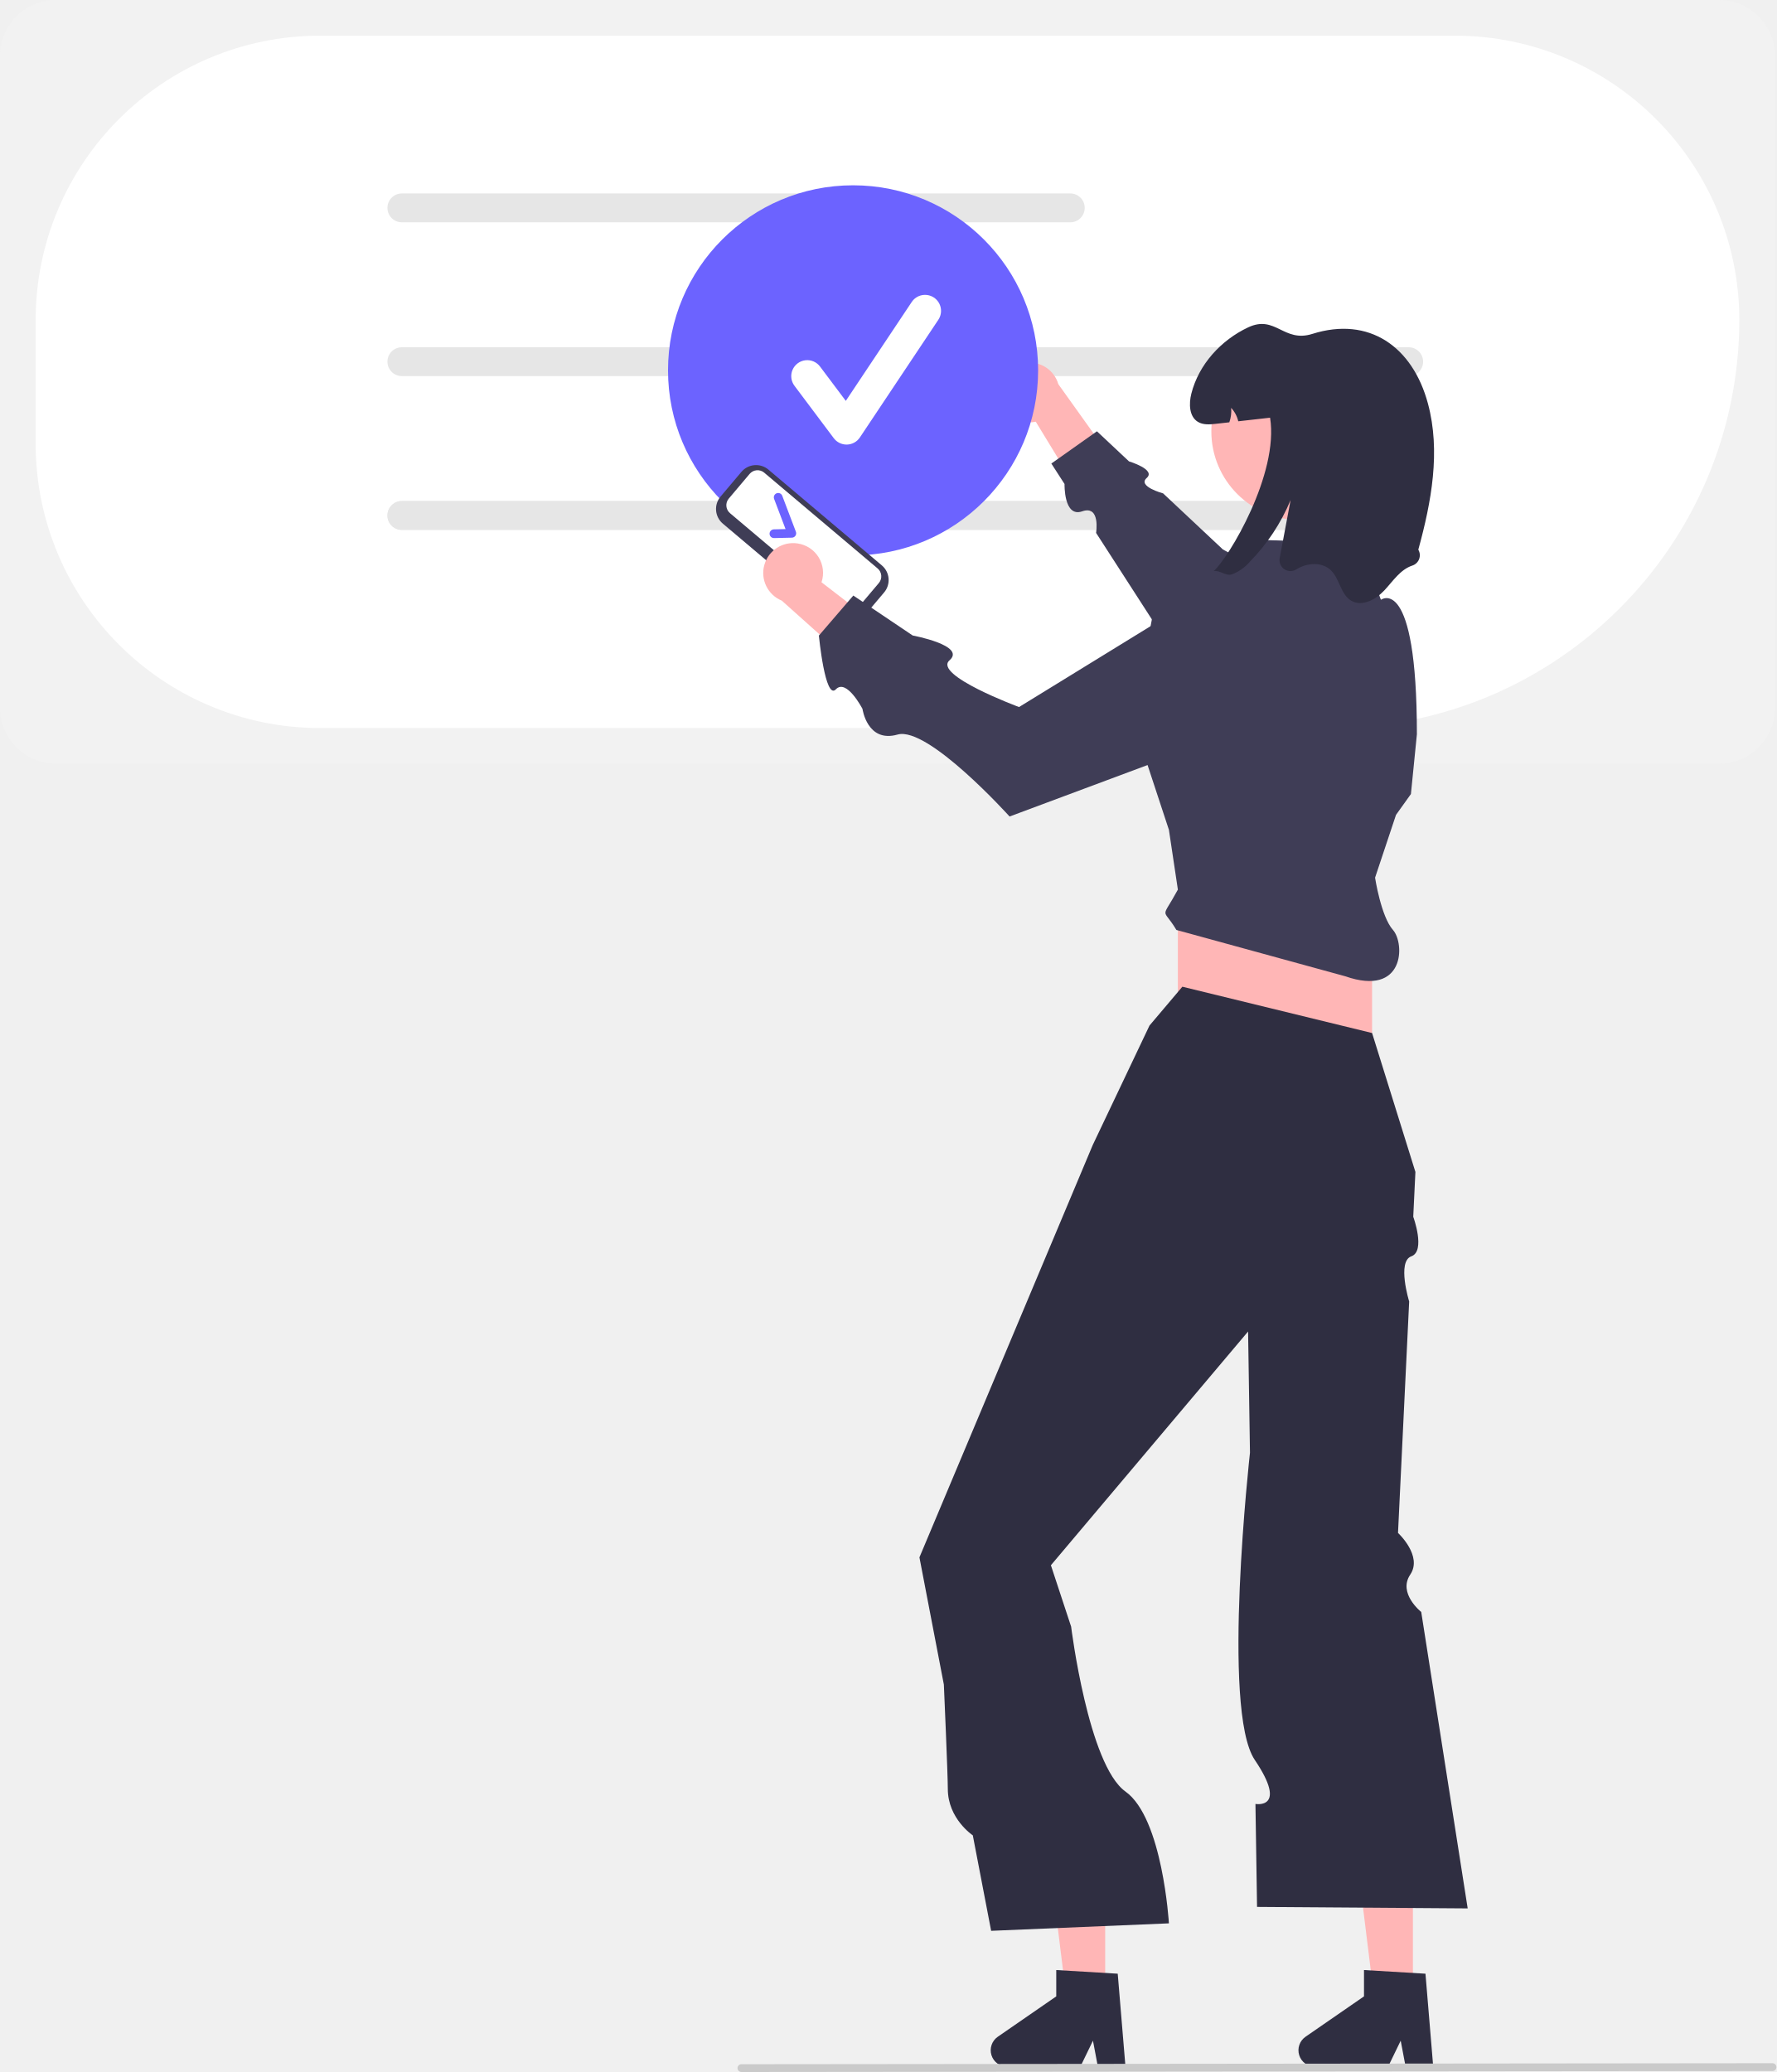
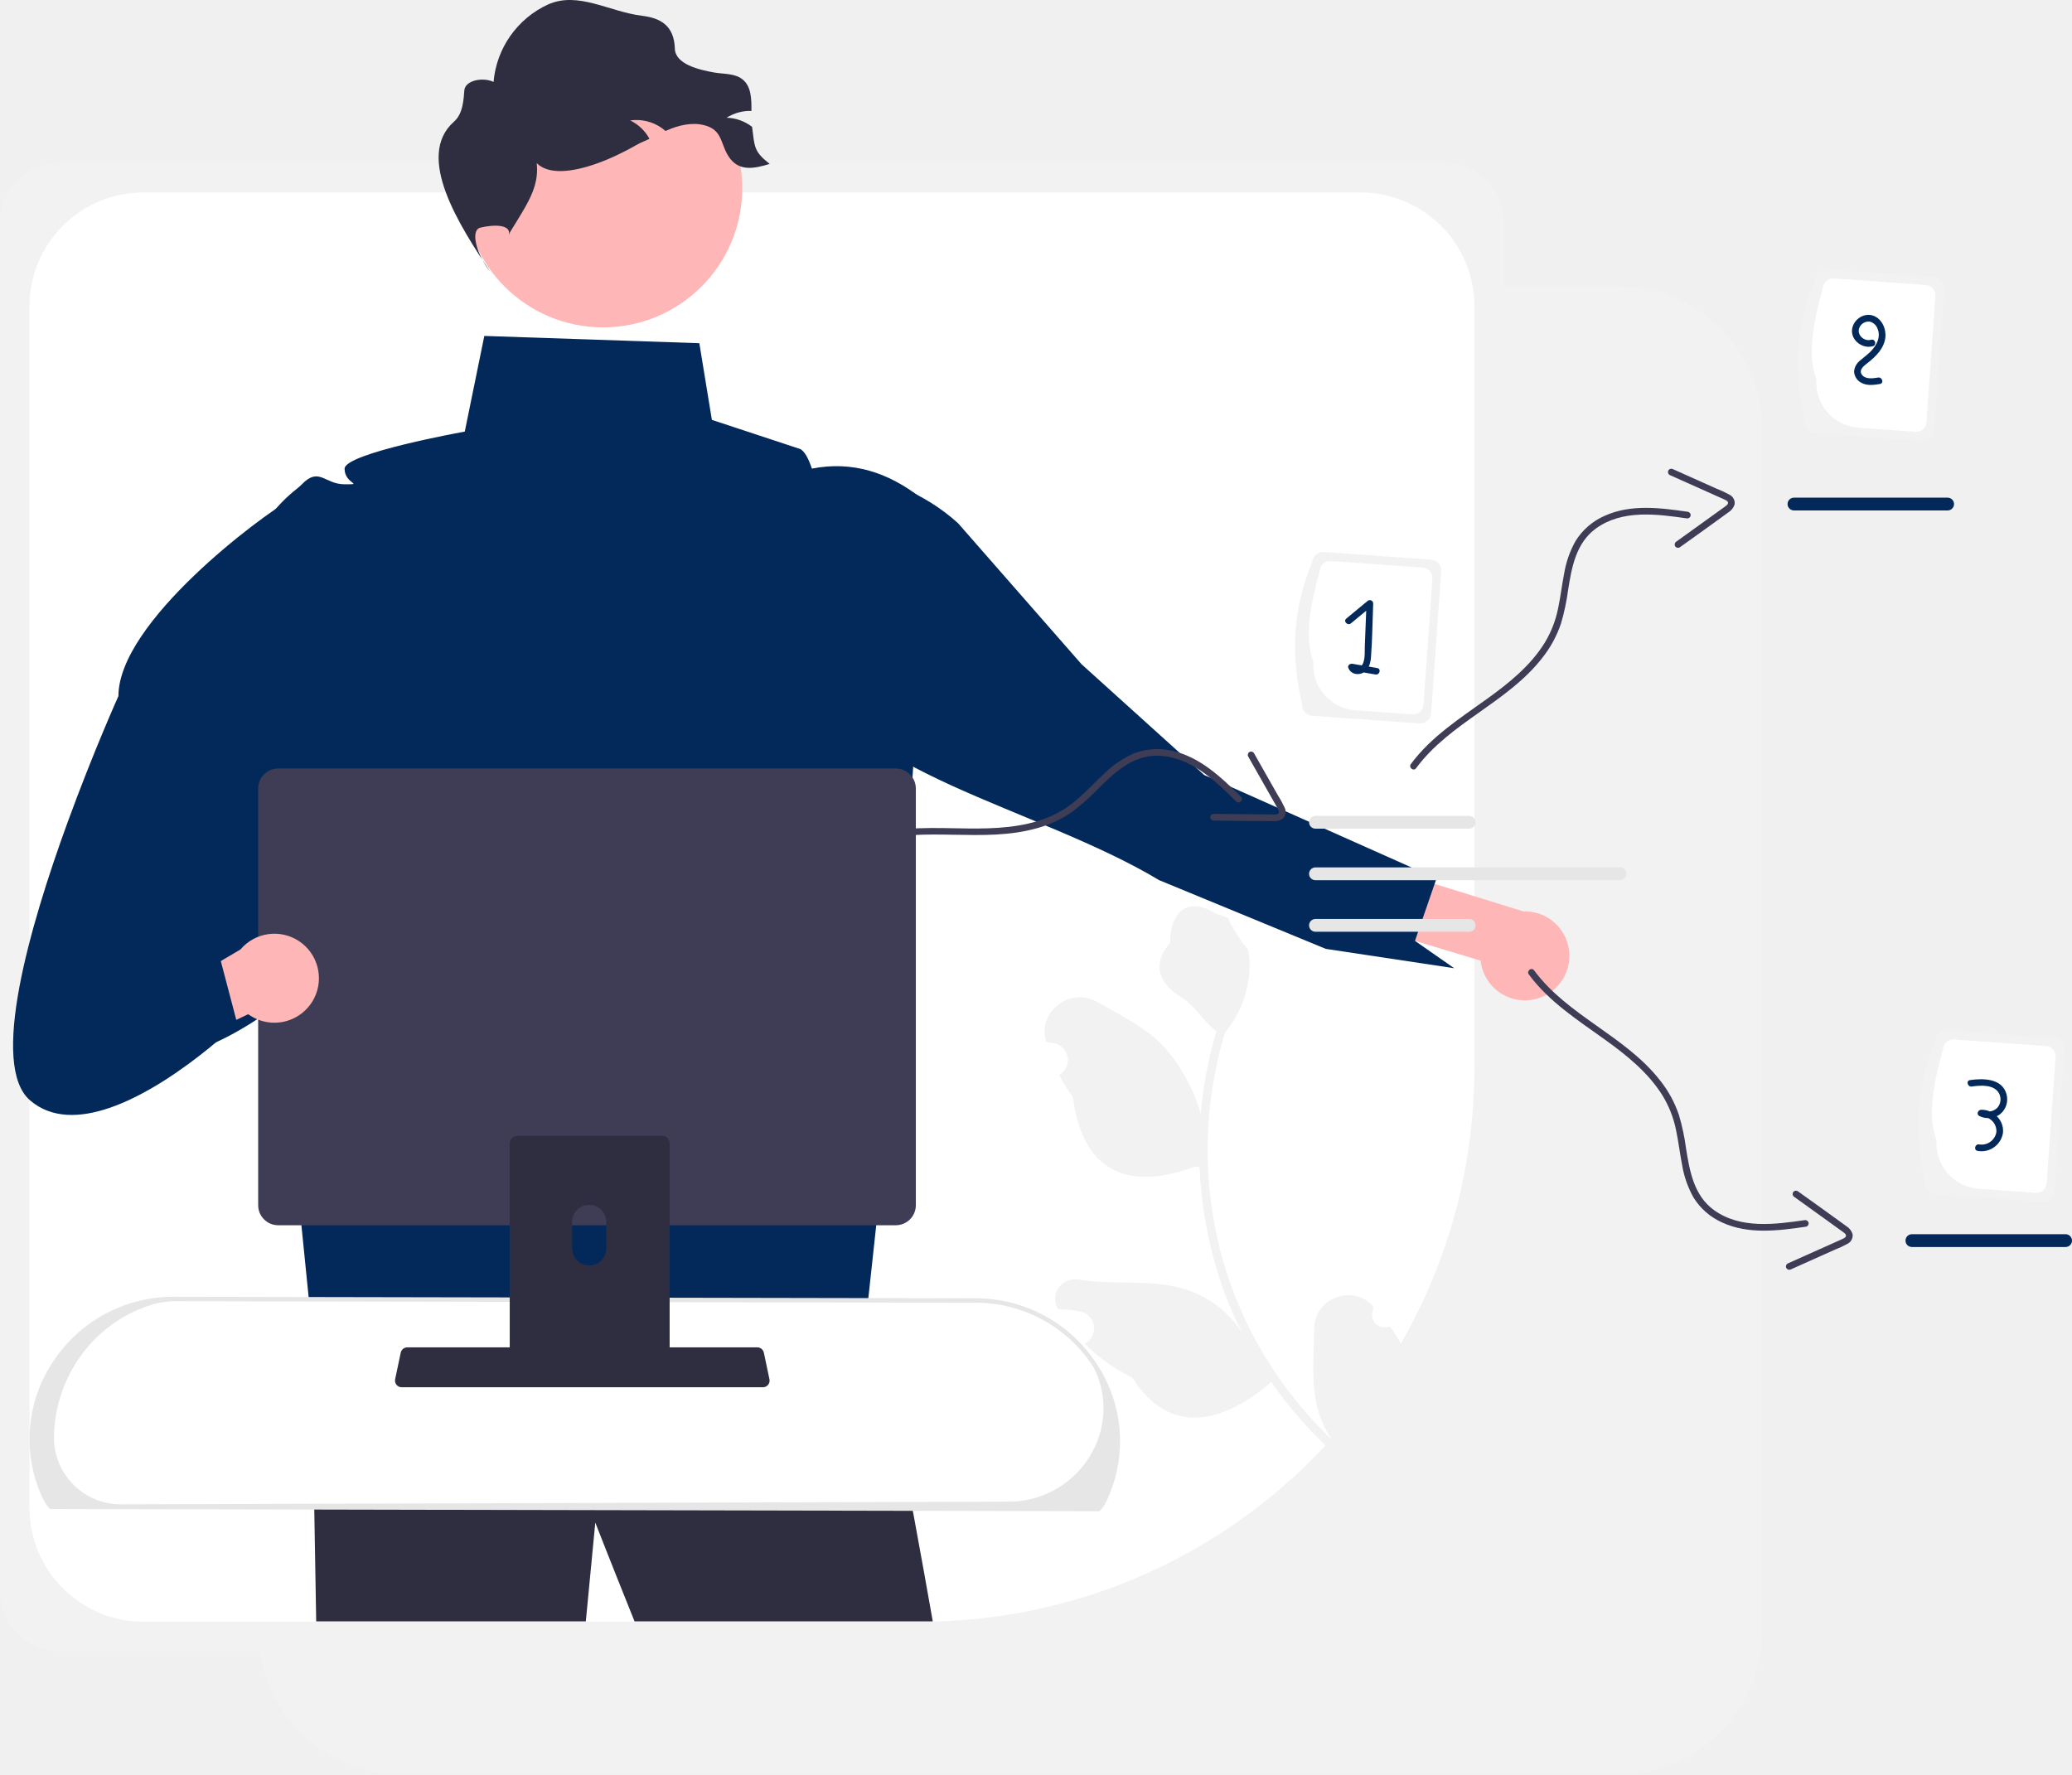
- <svg xmlns="http://www.w3.org/2000/svg" data-name="Layer 1" width="543.219" height="633.601" viewBox="0 0 543.219 633.601">
-   <path d="M854.052,366.728H345.482a17.112,17.112,0,0,1-17.092-17.092V150.291a17.112,17.112,0,0,1,17.092-17.092H854.052a17.112,17.112,0,0,1,17.092,17.092V349.636A17.112,17.112,0,0,1,854.052,366.728Z" transform="translate(-328.3903 -133.1994)" fill="#f2f2f2" />
-   <path d="M735.442,355.827H426.21a87.014,87.014,0,0,1-86.916-86.916V231.026a87.015,87.015,0,0,1,86.916-86.917h347.118a87.015,87.015,0,0,1,86.916,86.917A124.943,124.943,0,0,1,735.442,355.827Z" transform="translate(-328.3903 -133.1994)" fill="#fff" />
-   <path d="M655.673,201.175H451.267a4.408,4.408,0,1,1,0-8.816H655.673a4.408,4.408,0,0,1,0,8.816Z" transform="translate(-328.3903 -133.1994)" fill="#e6e6e6" />
-   <path d="M759.147,248.206H451.267a4.408,4.408,0,1,1,0-8.816H759.147a4.408,4.408,0,0,1,0,8.816Z" transform="translate(-328.3903 -133.1994)" fill="#e6e6e6" />
-   <path d="M759.147,295.237H451.267a4.408,4.408,0,1,1,0-8.816H759.147a4.408,4.408,0,0,1,0,8.816Z" transform="translate(-328.3903 -133.1994)" fill="#e6e6e6" />
-   <path d="M759.147,295.237H451.267a4.408,4.408,0,1,1,0-8.816H759.147a4.408,4.408,0,0,1,0,8.816Z" transform="translate(-328.3903 -133.1994)" fill="#e6e6e6" />
-   <path d="M634.103,253.604a9.088,9.088,0,0,0,11.007,8.547l16.811,27.578,7.155-15.182L652.015,250.686a9.138,9.138,0,0,0-17.912,2.918Z" transform="translate(-328.3903 -133.1994)" fill="#ffb6b6" />
-   <path d="M760.255,332.64,702.323,301.216,684.05,284.072s-7.944-2.127-5.02-4.71-5.408-5.074-5.408-5.074l-9.809-9.203L649.873,274.948l4.034,6.253s-.278,10.352,5.393,8.361,4.254,6.594,4.254,6.594l33.85,52.471Z" transform="translate(-328.3903 -133.1994)" fill="#3f3d56" />
-   <circle cx="260.855" cy="113.249" r="56.586" fill="#6c63ff" />
-   <polygon points="432.044 611.601 420.278 611.601 414.679 566.219 432.044 566.219 432.044 611.601" fill="#ffb6b6" />
-   <path d="M766.644,765.186h-8.438l-1.506-7.966-3.857,7.966H730.465a5.031,5.031,0,0,1-2.859-9.17l17.871-12.342V735.62l18.797,1.122Z" transform="translate(-328.3903 -133.1994)" fill="#2f2e41" />
-   <polygon points="337.942 611.601 326.176 611.601 320.577 566.219 337.942 566.219 337.942 611.601" fill="#ffb6b6" />
-   <path d="M672.542,765.186h-8.438l-1.506-7.966L658.741,765.186H636.363a5.031,5.031,0,0,1-2.859-9.17l17.871-12.342V735.62l18.797,1.122Z" transform="translate(-328.3903 -133.1994)" fill="#2f2e41" />
-   <rect x="360.175" y="268.381" width="59.385" height="67.607" fill="#ffb6b6" />
-   <path d="M689.936,434.927l-10.05,11.877L662.527,483.349,618.788,587.418l-9.25,22.009,7.47,38.907s1.209,27.411,1.209,31.898c0,9.136,7.641,14.198,7.641,14.198l5.606,29.198,54.36-2.284s-1.897-32.185-13.282-40.303-16.619-50.429-16.619-50.429l-6.186-18.772,60.298-71.478.389,24.985.188,12.093s-8.83,78.656,1.463,93.921.21,13.469.21,13.469l.49,31.488,64.41.457L762.976,626.121s-7.215-5.697-3.355-11.424-3.742-12.741-3.742-12.741l3.41-70.772s-3.775-12.224.665-13.813.583-12.101.583-12.101l.66-13.698-13.247-42.483Z" transform="translate(-328.3903 -133.1994)" fill="#2f2e41" />
-   <path d="M748.864,401.581l6.395-19.186,4.568-6.395,1.827-18.272c0-49.335-11.004-41.12-11.004-41.12l-6.354-17.351-29.236-.914L696.331,316.158l-15.531,5.482-6.082,31.602,11.107,33.721,2.741,18.272c-5.228,9.652-4.786,5.087-.457,12.334l51.619,14.161c18.272,6.395,18.272-10.05,14.608-14.161C750.672,413.458,748.864,401.581,748.864,401.581Z" transform="translate(-328.3903 -133.1994)" fill="#3f3d56" />
-   <circle cx="397.511" cy="131.907" r="27.102" fill="#ffb6b6" />
-   <path d="M699.506,307.834" transform="translate(-328.3903 -133.1994)" fill="#2f2e41" />
-   <path d="M762.084,301.284a3.329,3.329,0,0,1-1.855,4.87c-3.636,1.206-5.875,4.723-8.487,7.537-2.604,2.805-6.797,5.135-10.123,3.225-3.316-1.9-3.545-6.752-6.322-9.383-2.704-2.558-7.199-2.248-10.379-.302l-.095.058a3.351,3.351,0,0,1-5.127-3.41q1.671-8.887,3.34-17.772a59.761,59.761,0,0,1-12.507,18.912,13.757,13.757,0,0,1-5.427,3.819c-1.9.603-3.746-1.361-5.591-1.005,4.586-4.011,20.008-29.72,17.249-46.905q-4.865.548-9.73,1.096A8.943,8.943,0,0,0,704.855,257.924a10.51,10.51,0,0,1-.557,4.413c-1.352.155-2.713.302-4.066.457-1.882.21-3.929.393-5.546-.594-2.695-1.644-2.777-5.536-2.01-8.606,2.248-8.926,9.063-16.39,17.404-20.3,8.341-3.901,10.808,4.787,19.597,2.01,17.359-5.482,30.661,3.892,35.348,21.287C768.963,271.181,766.104,286.666,762.084,301.284Z" transform="translate(-328.3903 -133.1994)" fill="#2f2e41" />
-   <path d="M837.116,765.776H803.929l-.143-.259c-.424-.77-.834-1.585-1.217-2.423-3.418-7.318-4.863-15.688-6.138-23.073l-.96-5.566a3.437,3.437,0,0,1,5.41-3.362q7.565,5.505,15.136,10.999c1.911,1.391,4.094,3,6.184,4.739.202-.979.413-1.962.624-2.931a3.439,3.439,0,0,1,6.281-1.086l3.883,6.238c2.832,4.556,5.332,9.045,4.822,13.887a.756.756,0,0,1-.013.176,10.947,10.947,0,0,1-.563,2.331Z" transform="translate(-328.3903 -133.1994)" fill="#f0f0f0" />
-   <path d="M870.425,766.493l-315.358.307a1.191,1.191,0,0,1,0-2.381l315.358-.307a1.191,1.191,0,0,1,0,2.381Z" transform="translate(-328.3903 -133.1994)" fill="#cacaca" />
-   <path d="M584.101,322.609l-34.688-29.294a5.865,5.865,0,0,1-.696-8.257l6.384-7.56a5.865,5.865,0,0,1,8.257-.696l34.688,29.294a5.865,5.865,0,0,1,.696,8.257l-6.384,7.56A5.865,5.865,0,0,1,584.101,322.609Z" transform="translate(-328.3903 -133.1994)" fill="#3f3d56" />
-   <path d="M551.234,285.668a3.161,3.161,0,0,0,.375,4.449l34.688,29.294a3.161,3.161,0,0,0,4.449-.375l6.384-7.56a3.161,3.161,0,0,0-.375-4.449l-34.688-29.294a3.161,3.161,0,0,0-4.449.375Z" transform="translate(-328.3903 -133.1994)" fill="#fff" />
-   <path d="M571.598,297.056a1.333,1.333,0,0,1-1.054.558l-5.45.125a1.334,1.334,0,1,1-.061-2.667l3.566-.082-3.511-9.265a1.334,1.334,0,0,1,2.494-.945l4.18,11.028a1.334,1.334,0,0,1-.141,1.218Z" transform="translate(-328.3903 -133.1994)" fill="#6c63ff" />
-   <path d="M572.297,299.384a9.088,9.088,0,0,1,7.3,11.871l25.586,19.709-15.87,5.461-21.864-19.554a9.138,9.138,0,0,1,4.848-17.489Z" transform="translate(-328.3903 -133.1994)" fill="#ffb6b6" />
-   <path d="M705.505,309.129l-65.509,40.278s-26.413-9.773-21.251-14.297-11.271-7.583-11.271-7.583l-18.153-12.213-10.534,12.242s1.919,19.885,5.185,16.442,8.147,5.963,8.147,5.963,1.443,10.502,10.739,7.859S637.101,382.882,637.101,382.882l80.622-30.069Z" transform="translate(-328.3903 -133.1994)" fill="#3f3d56" />
-   <path d="M587.255,269.147a4.891,4.891,0,0,1-3.913-1.957l-11.998-15.997a4.892,4.892,0,1,1,7.827-5.87l7.849,10.465,20.16-30.24a4.892,4.892,0,0,1,8.141,5.427l-23.996,35.994a4.894,4.894,0,0,1-3.935,2.177C587.346,269.146,587.301,269.147,587.255,269.147Z" transform="translate(-328.3903 -133.1994)" fill="#fff" />
+ <svg xmlns="http://www.w3.org/2000/svg" data-name="Layer 1" width="930.986" height="797.335" viewBox="0 0 930.986 797.335">
+   <path d="M861.776,179.892h-63.256v539.294A64.432,64.432,0,0,1,734.088,783.619H250.469v.617a64.432,64.432,0,0,0,64.432,64.432h546.875a64.432,64.432,0,0,0,64.432-64.432V244.325A64.432,64.432,0,0,0,861.776,179.892Z" transform="translate(-134.5071 -51.33254)" fill="#f2f2f2" />
+   <rect y="73.237" width="675.74" height="668.775" rx="26.744" fill="#f2f2f2" />
+   <path d="M198.94,137.82A51.182,51.182,0,0,0,147.758,189.002V728.913a51.182,51.182,0,0,0,51.182,51.182H547.969c137.534,0,249.027-111.493,249.027-249.027V189.002a51.182,51.182,0,0,0-51.182-51.182Z" transform="translate(-134.5071 -51.33254)" fill="#fff" />
+   <path d="M825.034,500.156a20.028,20.028,0,0,1-25.256-17.105L704.214,454.191l1.484-28.396L818.951,460.903a20,20,0,0,1,6.083,39.253Z" transform="translate(-134.5071 -51.33254)" fill="#ffb6b6" />
+   <path d="M503.287,353.679c-9.676-8.075,4.493-48.099.672-59.7q-.343-1.053-.652-2.113a6.776,6.776,0,0,1,.274-4.532l35.918-16.895a87.253,87.253,0,0,1,25.485,16.022l55.487,63.374,55.124,49.786,24.188,10.783,80.151,35.749-.831,2.396-.007.007-8.81,25.587-0.0.014,17.624,12.286-57.699-8.692-38.16-15.741L655.307,446.857C601.055,414.207,511.795,397.284,503.287,353.679Z" transform="translate(-134.5071 -51.33254)" fill="#02295a" />
+   <path d="M759.017,647.369a5.675,5.675,0,0,1-7.476-7.6c-.079-.581-.135-.998-.214-1.58q-.14-.144-.281-.287c-9.484-9.62-25.887-2.953-26.054,10.554-.148,11.989-1.456,24.462,1.562,35.866A45.082,45.082,0,0,0,733.056,698.42a180.744,180.744,0,0,1-43.188-63.565,174.451,174.451,0,0,1-6.235-18.468q-2.124-7.709-3.561-15.572a182.839,182.839,0,0,1,4.829-85.419,48.659,48.659,0,0,0,10.974-27.017,37.117,37.117,0,0,0-.64-10.671c-.866.486-8.982-12.426-8.634-13.557-2.049-1.423-4.716-1.47-6.864-2.8-10.684-6.611-19.564-1.15-19.432,13.599-8.485,9.63-5.02,18.574,4.938,24.521,6.335,3.783,9.859,10.925,15.84,15.297-.183.63-.386,1.251-.569,1.881a184.019,184.019,0,0,0-6.509,35.39c-3.017-11.63-10.45-24.12-17.457-31.283-7.981-8.163-18.89-13.359-28.98-19.137-12.119-6.941-26.838,4.107-23.091,17.56q.054.195.11.39,1.83.244,3.638.616a7.697,7.697,0,0,1,2.33,14.157l-.137.081a76.587,76.587,0,0,0,6.134,9.878c4.725,36.672,28.125,41.34,54.83,31.269.705.065,1.395.137,2.094.188a187.83,187.83,0,0,0,8.315,47.927,178.15,178.15,0,0,0,10.82,26.652l-.171-.297a47.075,47.075,0,0,0-25.029-19.253c-15.258-4.829-32.868-1.802-48.29-4.419-7.424-1.26-13.173,6.517-9.363,13.011q.091.156.183.311a51.712,51.712,0,0,1,6.421.437q1.83.244,3.638.616A7.697,7.697,0,0,1,622.331,654.901l-.137.081c-.099.057-.183.108-.282.165a76.654,76.654,0,0,0,21.301,15.249c16.998,26.854,41.176,20.359,62.473,2.019l.015-.006A187.772,187.772,0,0,0,731.109,701.897l41.827-16.763c-.036-.525-.094-1.059-.145-1.578a51.201,51.201,0,0,1-11.85,3.949c1.577-5.052,3.142-10.133,4.72-15.185a2.804,2.804,0,0,0,.105-.303c.793-2.58,1.607-5.151,2.4-7.73l-0-.003a74.995,74.995,0,0,0-9.146-16.916Z" transform="translate(-134.5071 -51.33254)" fill="#f2f2f2" />
+   <path d="M529.118,684.179l-.48-.6C527.258,674.699,529.118,684.179,529.118,684.179Z" transform="translate(-134.5071 -51.33254)" fill="#2f2e41" />
+   <path d="M553.618,779.969H419.62c-10.411-25.88-17.637-44.39-17.637-44.39s-1.755,18.13-4.259,44.39H276.581c-1.134-71.36-2.721-144.63-3.244-167.9l232.525,5.18,23.128,29.33c.079.49.158,1.03.256,1.64C530.184,654.179,542.773,718.149,553.618,779.969Z" transform="translate(-134.5071 -51.33254)" fill="#2f2e41" />
+   <path d="M551.587,278.075l-.022-.042a6.776,6.776,0,0,0-3.367-3.045c-14.712-11.415-30.821-16.619-48.899-13.06-2.96-8.96-5.72-8.96-5.72-8.96l-39.21-12.95-5.64-34.45-96.61-3.27-8.78,42.99s-54,9.68-54,16.68,9,7,0,7-11.41-8-19.2,0a25.425,25.425,0,0,1-2.11,1.9c-.09.08-.19.15-.28.23a66.713,66.713,0,0,0-25.15,58.95l16.61,165.23,17.73,176.31,242.64,10.1,16.25-150.03,16.529-249.623A6.834,6.834,0,0,0,551.587,278.075Z" transform="translate(-134.5071 -51.33254)" fill="#02295a" />
+   <path d="M153.275,721.164c1.385,3.485,2.783,6.039,4.194,7.302l470.58,1c1.41-1.263,2.808-3.816,4.194-7.302,16.459-41.407-14.59-86.307-59.148-86.392L212.448,635.088C167.95,635.003,136.839,679.814,153.275,721.164Z" transform="translate(-134.5071 -51.33254)" fill="#fff" />
+   <path d="M628.431,730.466l-.383-.001-470.961-1.001-.284-.254c-1.467-1.313-2.924-3.824-4.456-7.677h0a62.609,62.609,0,0,1,6.596-59.154,64.504,64.504,0,0,1,53.383-28.291h.124l360.648.685a64.75,64.75,0,0,1,53.523,28.494,62.848,62.848,0,0,1,6.552,59.267c-1.532,3.853-2.99,6.363-4.456,7.677Zm-439.521-3.094,399.013-1.209c28.165-.085,48.883-27.273,40.537-54.173a28.739,28.739,0,0,0-3.496-7.601A62.753,62.753,0,0,0,573.093,636.773l-360.648-.685h-.12a38.664,38.664,0,0,0-13.337,2.851c-23.296,8.815-38.873,30.974-40.169,55.847q-.025.475-.049.951a30.086,30.086,0,0,0,28.497,31.595q.821.042,1.642.04Z" transform="translate(-134.5071 -51.33254)" fill="#e6e6e6" />
+   <path d="M719.568,367.792c-5.154-21.646-4.294-42.966,4.531-63.854a4.892,4.892,0,0,1,5.221-4.529l48.224,3.422a4.892,4.892,0,0,1,4.529,5.221l-4.531,63.854a4.892,4.892,0,0,1-5.221,4.529l-48.224-3.422A4.892,4.892,0,0,1,719.568,367.792Z" transform="translate(-134.5071 -51.33254)" fill="#f2f2f2" />
+   <path d="M724.636,348.768c-4.125-10.667-1.487-25.337,2.913-41.051a4.582,4.582,0,0,1,4.889-4.241l41.444,2.941a4.582,4.582,0,0,1,4.242,4.889L774.092,368.127a4.582,4.582,0,0,1-4.889,4.241l-25.674-1.822A20.41,20.41,0,0,1,724.636,348.768Z" transform="translate(-134.5071 -51.33254)" fill="#fff" />
+   <path d="M753.329,351.552q-1.899-.326-3.798-.653a12.753,12.753,0,0,0,.994-4.338c.599-7.992.66-16.06.979-24.068a1.519,1.519,0,0,0-2.561-1.061q-4.769,3.95-9.538,7.9c-1.488,1.233.644,3.345,2.121,2.121q3.423-2.835,6.846-5.67-.314,7.871-.628,15.741c-.1,2.518.206,5.576-.825,7.944a3.827,3.827,0,0,1-.547.887q-2.102-.361-4.205-.722c-1.008-.173-2.289.668-1.845,1.845.965,2.559,3.809,3.368,6.247,2.381a5.076,5.076,0,0,0,.622-.333l5.339.917C754.42,354.769,755.231,351.879,753.329,351.552Z" transform="translate(-134.5071 -51.33254)" fill="#02295a" />
+   <path d="M999.568,582.792c-5.154-21.646-4.294-42.966,4.531-63.854a4.892,4.892,0,0,1,5.221-4.529l48.224,3.422a4.892,4.892,0,0,1,4.529,5.221l-4.531,63.854a4.892,4.892,0,0,1-5.221,4.529l-48.224-3.422A4.892,4.892,0,0,1,999.568,582.792Z" transform="translate(-134.5071 -51.33254)" fill="#f2f2f2" />
+   <path d="M1004.636,563.768c-4.125-10.667-1.487-25.337,2.913-41.051a4.582,4.582,0,0,1,4.889-4.241l41.444,2.941a4.582,4.582,0,0,1,4.242,4.889L1054.092,583.127a4.582,4.582,0,0,1-4.889,4.241l-25.674-1.822A20.41,20.41,0,0,1,1004.636,563.768Z" transform="translate(-134.5071 -51.33254)" fill="#fff" />
+   <path d="M1031.691,552.935a8.447,8.447,0,0,0,1.555-.943,8.607,8.607,0,0,0,2.815-8.952c-1.945-7.144-10.49-7.188-16.39-6.328-1.903.277-1.094,3.168.798,2.893,3.976-.579,10.218-1.048,12.354,3.295a5.706,5.706,0,0,1-.913,6.285,5.554,5.554,0,0,1-3.376,1.605,8.923,8.923,0,0,0-3.928-.733c-1.39.066-2.165,2.087-.757,2.795a9.012,9.012,0,0,0,4.01.945,6.5,6.5,0,0,1,3.667,6.198,6.723,6.723,0,0,1-7.655,5.639l-.037-.006c-1.885-.379-2.692,2.512-.798,2.893a9.75,9.75,0,0,0,11.387-7.776q.039-.206.069-.414A9.111,9.111,0,0,0,1031.691,552.935Z" transform="translate(-134.5071 -51.33254)" fill="#02295a" />
+   <path d="M945.568,240.792c-5.154-21.646-4.294-42.966,4.531-63.854a4.892,4.892,0,0,1,5.221-4.529l48.224,3.422a4.892,4.892,0,0,1,4.529,5.221l-4.531,63.854a4.892,4.892,0,0,1-5.221,4.529L950.097,246.013A4.892,4.892,0,0,1,945.568,240.792Z" transform="translate(-134.5071 -51.33254)" fill="#f2f2f2" />
+   <path d="M950.636,221.768c-4.125-10.667-1.487-25.337,2.913-41.051A4.582,4.582,0,0,1,958.438,176.476l41.444,2.941a4.582,4.582,0,0,1,4.242,4.889l-4.032,56.821a4.582,4.582,0,0,1-4.889,4.241l-25.674-1.822A20.41,20.41,0,0,1,950.636,221.768Z" transform="translate(-134.5071 -51.33254)" fill="#fff" />
+   <path d="M976.122,193.174c-4.248-1.474-8.973,1.885-9.455,6.242-.546,4.937,4.764,8.835,9.362,7.493,1.85-.54,1.063-3.436-.797-2.893-3.37.984-6.965-2.655-5.028-5.909a4.431,4.431,0,0,1,4.527-2.215,5.018,5.018,0,0,1,3.344,3.035c1.653,3.726-.312,7.51-2.916,10.218-1.485,1.545-3.228,2.745-4.829,4.153a6.983,6.983,0,0,0-2.746,4.954,5.997,5.997,0,0,0,3.412,5.182c2.558,1.315,5.467.897,8.188.459,1.901-.306,1.094-3.197-.798-2.893-2.38.383-5.943.963-7.451-1.518-1.291-2.125,1.369-3.991,2.819-5.121,3.643-2.841,7.328-6.51,7.875-11.34C982.077,199.064,980.066,194.543,976.122,193.174Z" transform="translate(-134.5071 -51.33254)" fill="#02295a" />
+   <path d="M244.303,485.463l23.76,10.7c-11.17,9.06-28.18,21.25-44.84,26.89l-26.47-18.05c-9.86-38.02-3.82-77.2,8.03-110.33a249.437,249.437,0,0,1,25.94-52.36,66.724,66.724,0,0,1,25.15-58.95c.1-.08.19-.15.28-.23a87.297,87.297,0,0,1,29.92,60.63l.53,8.76,1.06,17.26,2.69,44.08-31.9,49.6Z" transform="translate(-134.5071 -51.33254)" fill="#02295a" />
+   <path d="M312.659,673.646a2.948,2.948,0,0,0,2.32,1.11h162.34a2.987,2.987,0,0,0,2.92-3.6l-2.52-11.97a2.993,2.993,0,0,0-1.86-2.17,2.894,2.894,0,0,0-1.06-.2h-157.31a2.894,2.894,0,0,0-1.06.2,2.992,2.992,0,0,0-1.86,2.17l-2.52,11.97A2.985,2.985,0,0,0,312.659,673.646Z" transform="translate(-134.5071 -51.33254)" fill="#2f2e41" />
+   <path d="M250.509,405.686v187.26a9.007,9.007,0,0,0,9,9h277.5a9.007,9.007,0,0,0,9-9v-187.26a9.011,9.011,0,0,0-9-8.99h-277.5A9.012,9.012,0,0,0,250.509,405.686Z" transform="translate(-134.5071 -51.33254)" fill="#3f3d56" />
+   <path d="M363.539,565.206v102.56h71.85v-102.56a3.448,3.448,0,0,0-2.43-3.3,3.176,3.176,0,0,0-1.03-.16h-64.92a3.463,3.463,0,0,0-3.47,3.456v.003Zm28.04,35.24a7.67,7.67,0,0,1,15.34,0v11.9a7.67,7.67,0,0,1-15.34,0Z" transform="translate(-134.5071 -51.33254)" fill="#2f2e41" />
+   <circle cx="270.966" cy="84.6" r="62.527" fill="#ffb6b6" />
+   <path d="M480.338,124.994c-6.741,2.093-13.24,3.327-17.624-2.203s-3.238-11.852-9.759-14.518c-5.265-2.159-11.345-1.234-16.654.771-.947.352-1.873.749-2.776,1.145-.507-.441-1.013-.859-1.564-1.256a19.867,19.867,0,0,0-14.297-3.481,19.494,19.494,0,0,1,8.658,8.261c-1.806.903-3.747,1.578-5.485,2.577-23.879,13.729-50.434,19.258-48.267-3.657,7.226,19.034,1.608,25.819-8.988,43.2l-.419,1.013c1.057-4.56-6.377-4.776-12.799-3.216-4.743,1.152-1.674,12.21,4.406,19.827-13.592-20.466-33.95-51.712-16.346-67.389,2.596-2.312,4.226-5.574,4.692-13.923.277-4.95,8.702-6.19,13.152-3.987a42.354,42.354,0,0,1,24.453-34.807c13.614-6.058,27.46,3.261,42.253,5.067,8.208,1.002,14.432,4.308,14.76,14.782.218,6.975,10.729,9.473,17.602,10.706,4.362.771,9.274.308,12.755,3.062,4.031,3.194,4.075,8.812,4.053,14.209a19.845,19.845,0,0,0-11.169,3.062,19.418,19.418,0,0,1,11.279,3.965,1.209,1.209,0,0,1,.176.132C473.619,117.416,473.134,119.333,480.338,124.994Z" transform="translate(-134.5071 -51.33254)" fill="#2f2e41" />
+   <path d="M525.433,429.873c24.432-7.592,50.588.618,75.154-6.39a50.944,50.944,0,0,0,15.789-7.415,98.114,98.114,0,0,0,11.492-10.227c7.39-7.309,15.415-14.984,26.518-14.899,14.62.111,25.846,10.972,35.592,20.562,1.377,1.355,3.5-.764,2.121-2.121-8.955-8.812-18.63-18.108-31.376-20.739a28.955,28.955,0,0,0-17.116,1.422,44.685,44.685,0,0,0-12.719,8.697c-3.925,3.6-7.546,7.519-11.524,11.062a47.972,47.972,0,0,1-14.136,8.922c-11.262,4.484-23.615,5.025-35.593,4.895-15.036-.164-30.431-1.188-44.998,3.339-1.838.571-1.053,3.468.798,2.893Z" transform="translate(-134.5071 -51.33254)" fill="#3f3d56" />
+   <path d="M695.335,391.285,702.845,404.525l3.634,6.406c.646,1.138,1.309,2.269,1.938,3.417.386.705,1.23,1.977.424,2.645a3.913,3.913,0,0,1-2.283.356c-1.324.003-2.649-.027-3.972-.04l-7.448-.075-15.393-.156a1.501,1.501,0,0,0,0,3c8.936.091,17.878.279,26.814.272a6.412,6.412,0,0,0,4.385-1.2,4.172,4.172,0,0,0,.795-4.809,45.679,45.679,0,0,0-3.033-5.564l-3.271-5.766-7.511-13.24a1.501,1.501,0,0,0-2.59,1.514Z" transform="translate(-134.5071 -51.33254)" fill="#3f3d56" />
+   <path d="M794.604,423.727h-69.031a2.876,2.876,0,1,1-.017-5.753q.009,0,.017,0h69.031a2.876,2.876,0,1,1,.017,5.753Q794.613,423.727,794.604,423.727Z" transform="translate(-134.5071 -51.33254)" fill="#e6e6e6" />
+   <path d="M794.604,470.055h-69.031a2.876,2.876,0,1,1-.017-5.753q.009,0,.017,0h69.031a2.876,2.876,0,1,1,.017,5.753Q794.613,470.055,794.604,470.055Z" transform="translate(-134.5071 -51.33254)" fill="#e6e6e6" />
+   <path d="M862.369,446.891h-136.796a2.876,2.876,0,1,1-.017-5.753q.009,0,.017,0h136.796a2.876,2.876,0,1,1,.017,5.753Q862.378,446.891,862.369,446.891Z" transform="translate(-134.5071 -51.33254)" fill="#e6e6e6" />
+   <path d="M770.782,396.562c15.187-20.589,41.124-29.467,56.766-49.665a50.945,50.945,0,0,0,8.328-15.327,98.125,98.125,0,0,0,3.201-15.047c1.625-10.266,3.544-21.203,12.54-27.712,11.846-8.57,27.323-6.47,40.855-4.516a1.501,1.501,0,0,0,.453-2.966c-12.434-1.795-25.736-3.555-37.564,1.876A28.954,28.954,0,0,0,842.412,294.491a44.684,44.684,0,0,0-5.096,14.541c-1.03,5.225-1.625,10.528-2.732,15.739a47.973,47.973,0,0,1-6.104,15.562c-6.417,10.284-16.05,18.037-25.778,25.027-12.212,8.775-25.221,17.069-34.277,29.344-1.142,1.549,1.206,3.418,2.356,1.858Z" transform="translate(-134.5071 -51.33254)" fill="#3f3d56" />
+   <path d="M884.812,264.833l13.894,6.218,6.723,3.009c1.195.535,2.399,1.052,3.585,1.605.729.339,2.162.864,1.909,1.88-.173.692-1.099,1.249-1.628,1.639-1.065.786-2.15,1.547-3.224,2.321l-6.046,4.351-12.495,8.992a1.501,1.501,0,0,0,1.777,2.417c7.253-5.22,14.569-10.365,21.765-15.664a6.412,6.412,0,0,0,2.823-3.564A4.172,4.172,0,0,0,911.686,273.691a45.683,45.683,0,0,0-5.74-2.686l-6.05-2.708-13.894-6.218a1.501,1.501,0,0,0-1.19,2.754Z" transform="translate(-134.5071 -51.33254)" fill="#3f3d56" />
+   <path d="M1009.604,280.727h-69.031a2.876,2.876,0,1,1-.017-5.753q.009,0,.017,0h69.031a2.876,2.876,0,1,1,.017,5.753Q1009.613,280.727,1009.604,280.727Z" transform="translate(-134.5071 -51.33254)" fill="#02295a" />
+   <path d="M823.782,487.375c15.187,20.589,41.124,29.467,56.766,49.665a50.944,50.944,0,0,1,8.328,15.327,98.125,98.125,0,0,1,3.201,15.047c1.625,10.266,3.544,21.203,12.54,27.712,11.846,8.57,27.323,6.47,40.855,4.516a1.501,1.501,0,0,1,.453,2.966c-12.434,1.795-25.736,3.555-37.564-1.876a28.954,28.954,0,0,1-12.948-11.284,44.684,44.684,0,0,1-5.096-14.541c-1.03-5.225-1.625-10.528-2.732-15.739a47.973,47.973,0,0,0-6.104-15.562c-6.417-10.284-16.05-18.037-25.778-25.027-12.212-8.775-25.221-17.069-34.277-29.344-1.142-1.549,1.206-3.418,2.356-1.858Z" transform="translate(-134.5071 -51.33254)" fill="#3f3d56" />
+   <path d="M937.812,619.104l13.894-6.218,6.723-3.009c1.195-.535,2.399-1.052,3.585-1.605.729-.339,2.162-.864,1.909-1.88-.173-.692-1.099-1.249-1.628-1.639-1.065-.786-2.15-1.547-3.224-2.321l-6.046-4.351L940.53,589.089a1.501,1.501,0,0,1,1.777-2.417c7.253,5.22,14.569,10.365,21.765,15.664a6.412,6.412,0,0,1,2.823,3.564,4.172,4.172,0,0,1-2.208,4.346,45.683,45.683,0,0,1-5.74,2.686l-6.05,2.708-13.894,6.218a1.501,1.501,0,0,1-1.19-2.754Z" transform="translate(-134.5071 -51.33254)" fill="#3f3d56" />
+   <path d="M1062.604,611.727h-69.031a2.876,2.876,0,0,1-.026-5.753c.009-0.0.017-0.0.026,0h69.031a2.876,2.876,0,0,1,.026,5.753C1062.621,611.727,1062.612,611.727,1062.604,611.727Z" transform="translate(-134.5071 -51.33254)" fill="#02295a" />
+   <path d="M275.674,499.923a20.028,20.028,0,0,1-29.645,7.185l-71.895,34.214-4.818-20.151L242.534,478.024a20,20,0,0,1,33.14,21.899Z" transform="translate(-134.5071 -51.33254)" fill="#ffb6b6" />
+   <path d="M247.97,396l-50.59,103.37,21.38-9.69,14.88-6.75,7.46,28.34s-4.94,4.8-12.73,11.11c-11.17,9.06-28.18,21.25-44.84,26.89-13.04,4.42-25.85,4.83-35.47-3.41-18.26-15.64-.41-77.75,16.84-125.04,11.55-31.67,22.82-56.68,22.82-56.68,0-33.4,64.819-81.427,76.849-87.997h0c6.87-3.74,8.77,1.707,8.77,1.707l-37.698,55.19,11.27,45.7,3.19,12.91Z" transform="translate(-134.5071 -51.33254)" fill="#02295a" />
</svg>
